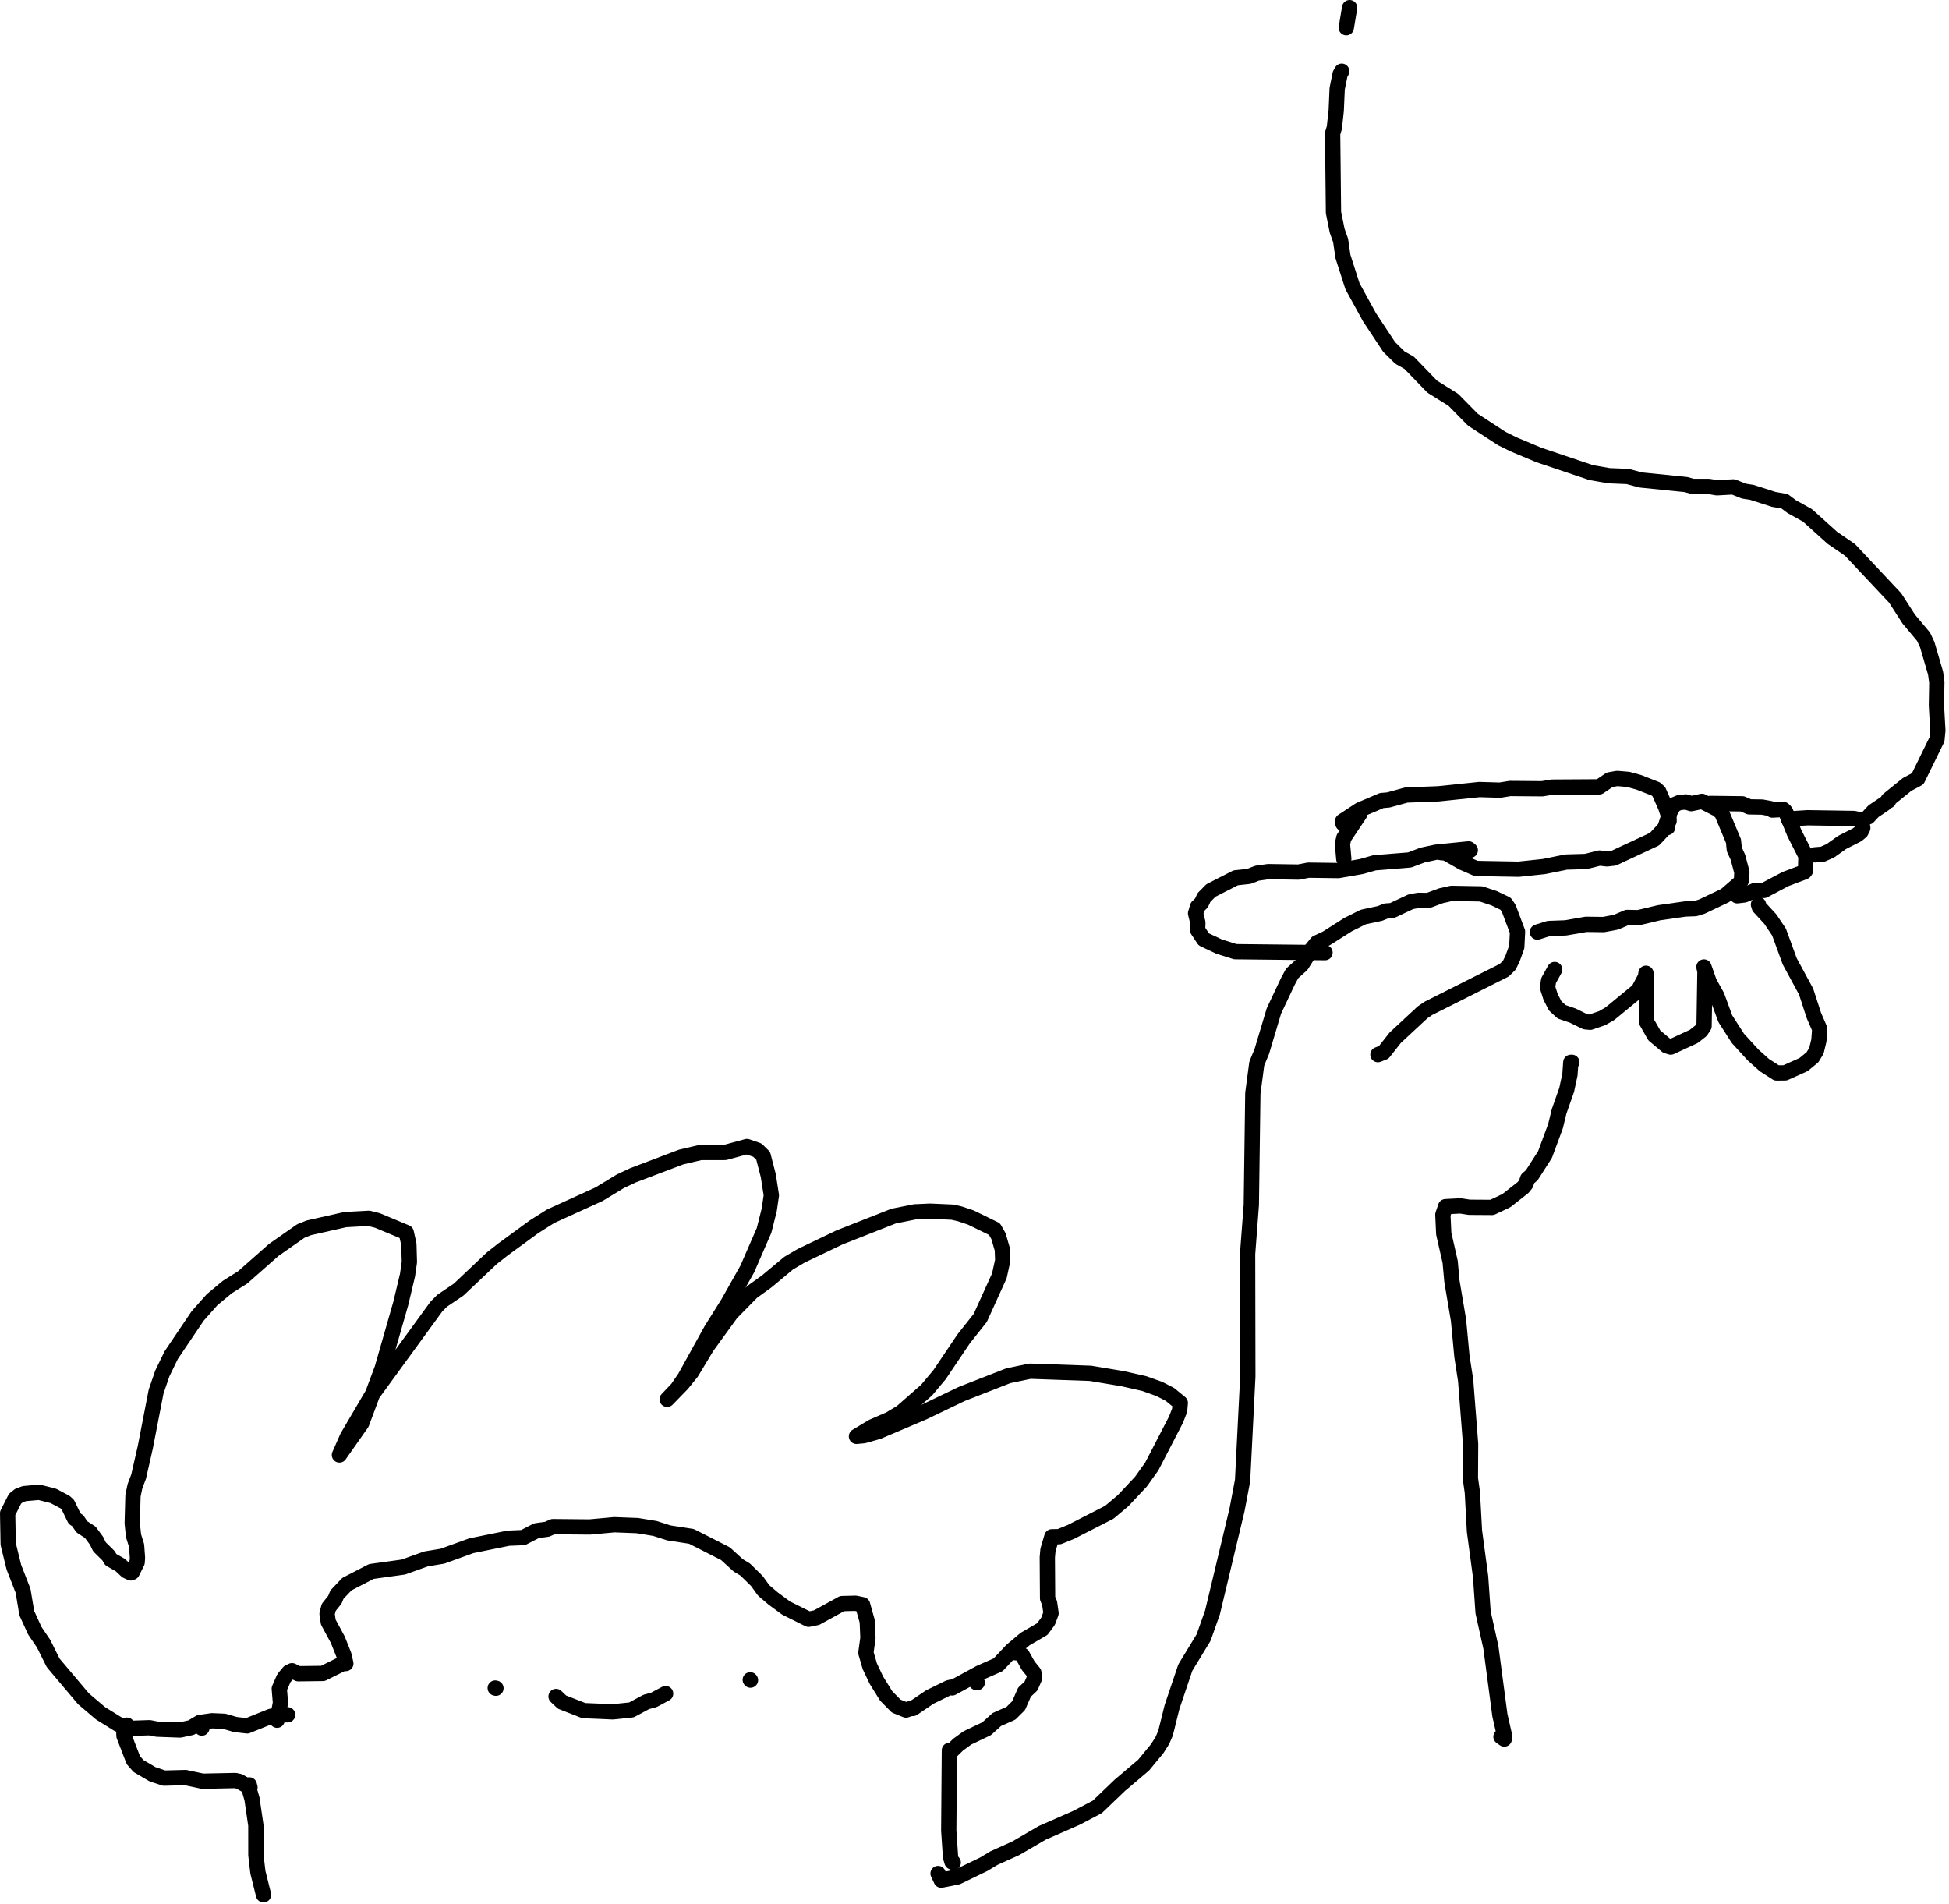
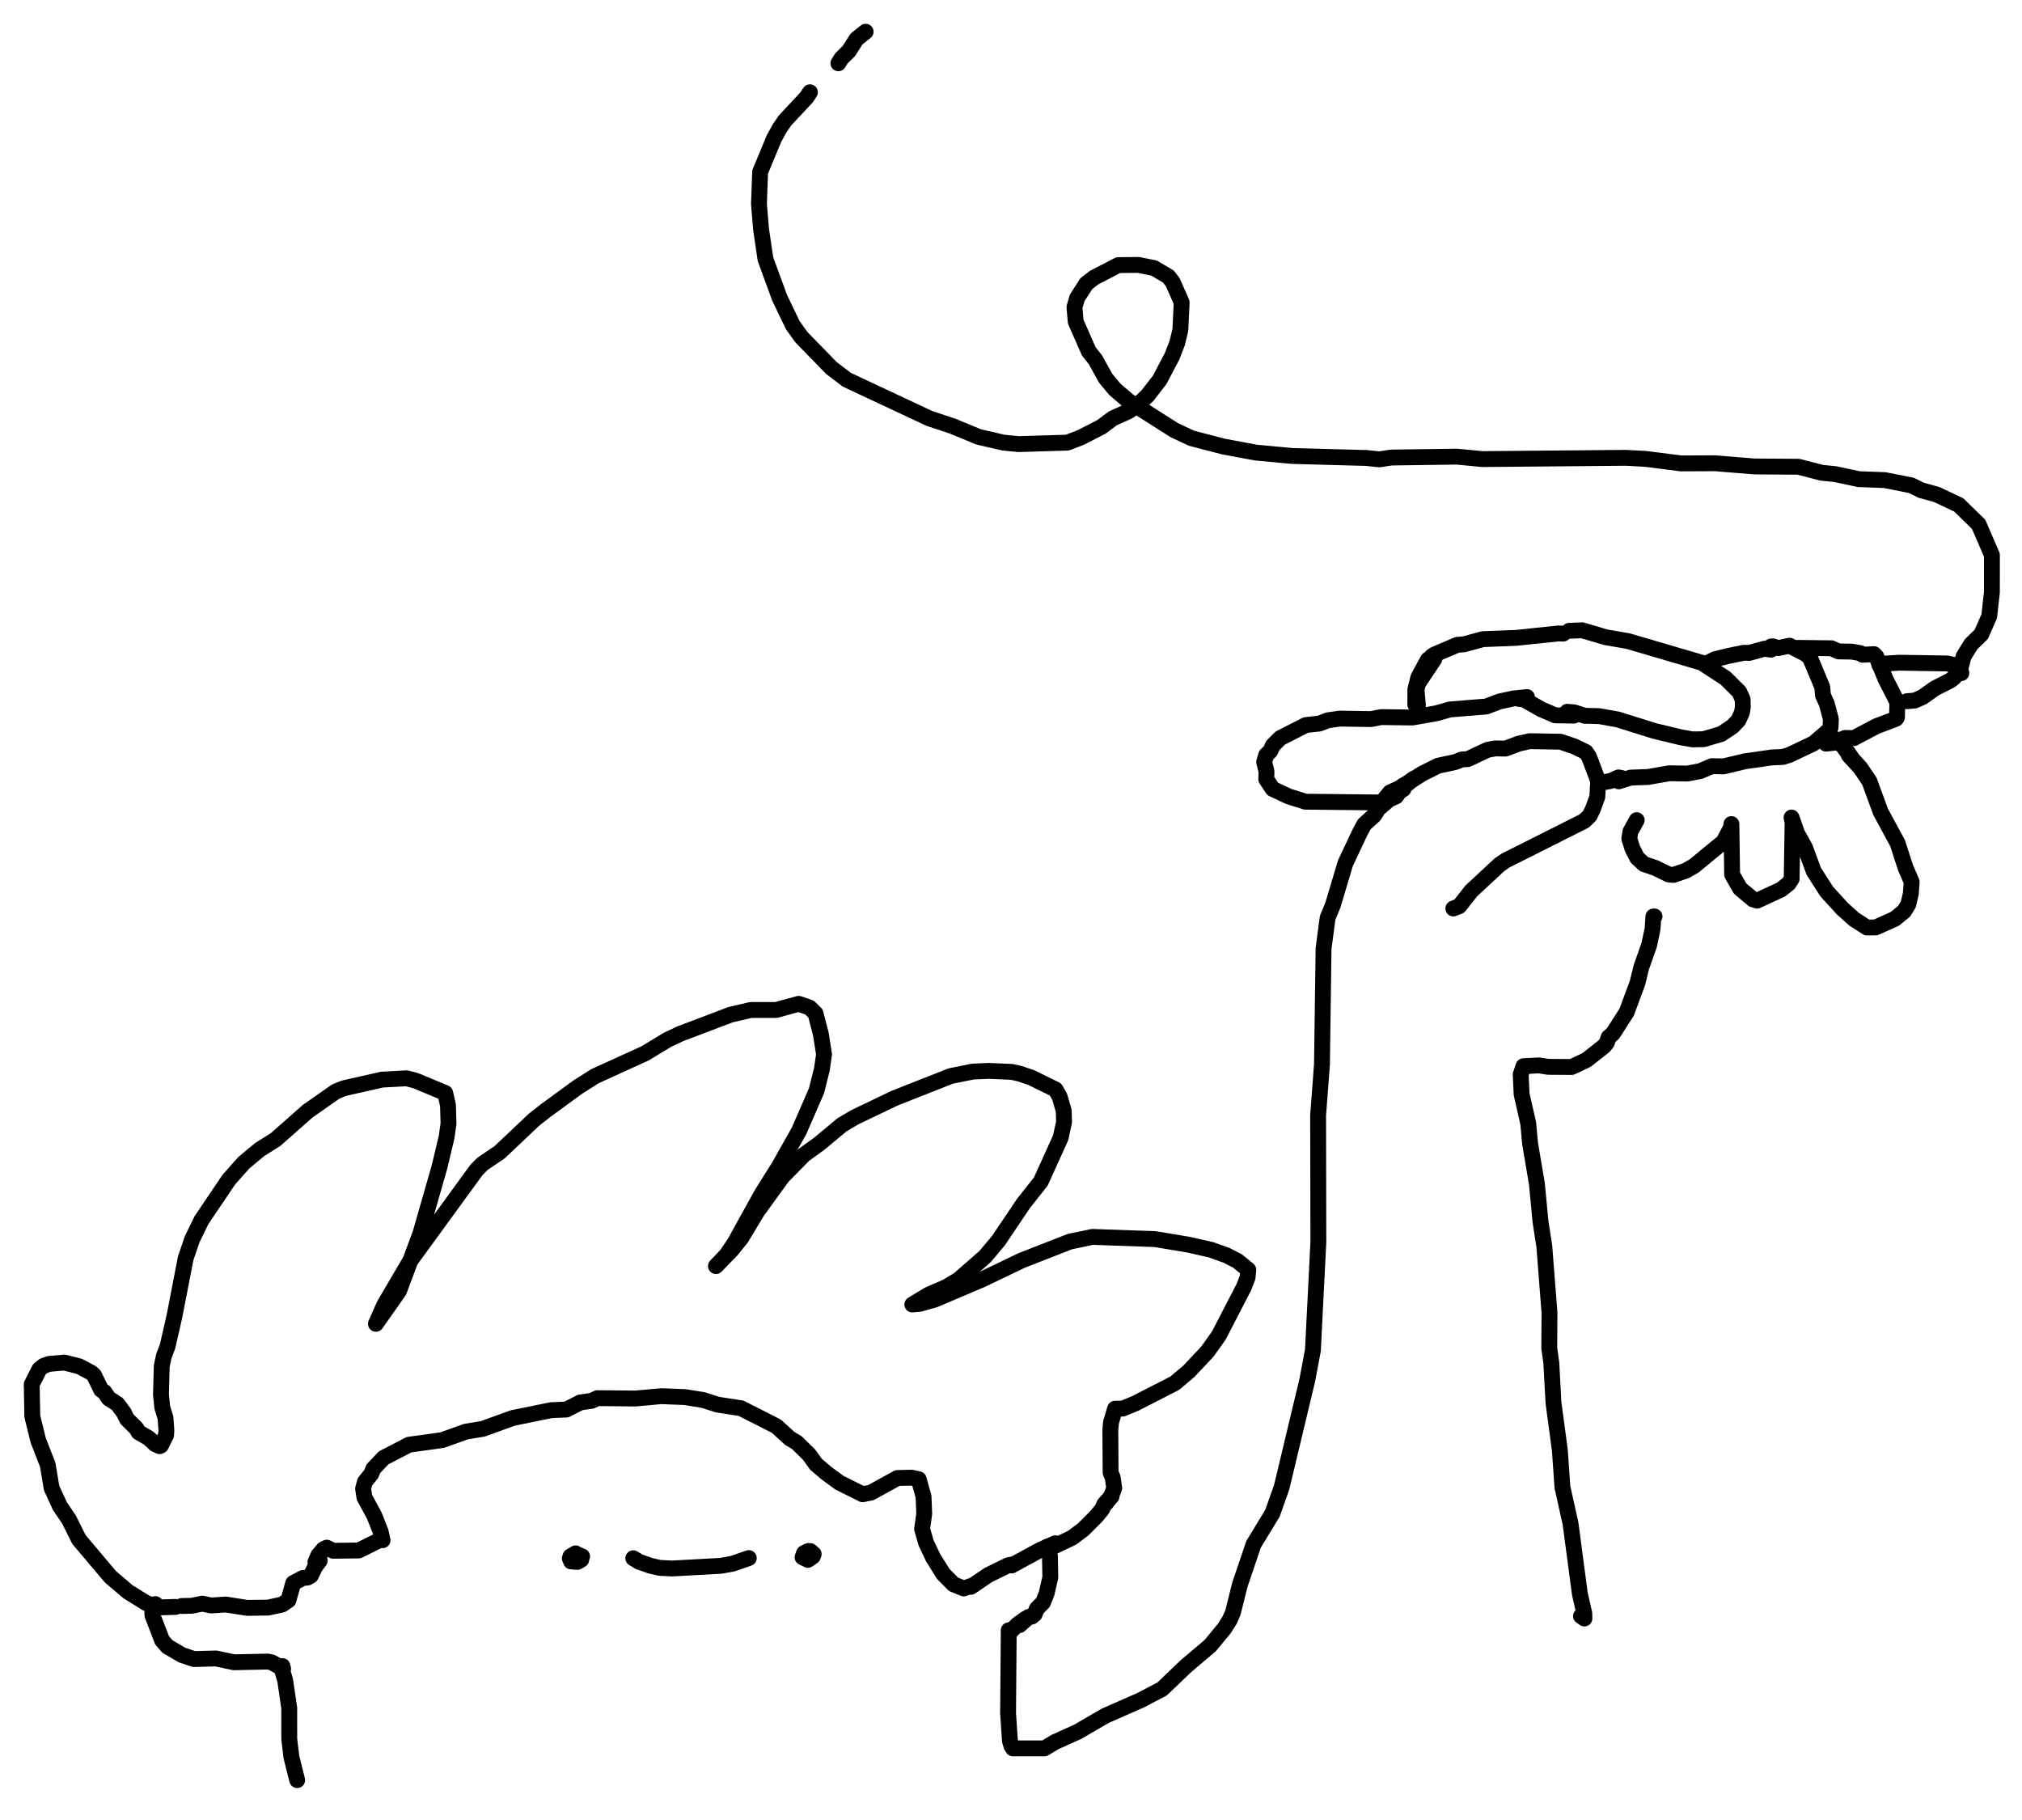
- <svg xmlns="http://www.w3.org/2000/svg" width="510" height="498" viewBox="0 0 510 498" fill="none">
-   <path d="M249.439 487.321L249.113 487.161L248.732 485.891L248.263 478.941L248.429 457.961L248.428 458.711L250.681 456.501L253.127 454.711L258.181 452.301L260.827 449.901L264.534 448.261L266.539 446.271L268.092 442.721L269.785 441.141L270.729 438.991L270.531 437.641L269.057 435.821L267.524 433.081L266.607 432.501L265.593 432.411" stroke-width="4" stroke-linecap="round" stroke-linejoin="round" stroke="black" />
-   <path d="M68.955 495.761L67.482 489.841L66.959 485.371L66.951 477.581L65.932 470.631L65.217 468.181L65.227 467.585M65.227 467.585L65.236 467.001L65.413 467.691L65.227 467.585ZM65.227 467.585L62.598 466.091L61.574 465.861L53.016 466.041L48.516 465.081L42.922 465.231L39.899 464.211L36.256 462.081L34.889 460.521L32.45 454.191L32.413 453.431L33.214 451.371" stroke-width="4" stroke-linecap="round" stroke-linejoin="round" stroke="black" />
-   <path d="M75.275 448.661H72.916L72.781 448.689M72.781 448.689L72.53 448.739M72.781 448.689L73.39 445.541L73.08 441.841L74.279 439.091L75.572 437.541L76.415 437.131L78.035 437.921L84.494 437.841L89.857 435.181L90.386 434.981L90.499 435.251L90.009 433.091L88.407 429.051L85.903 424.411L85.585 422.251L86.023 420.561L87.631 418.551L88.166 417.231L90.771 414.481L97.168 411.171L105.522 410.011L111.519 407.871L115.773 407.171L123.338 404.431L133.026 402.461L136.877 402.301L140.364 400.511L143.227 400.101L144.681 399.431L154.311 399.521L160.747 398.931L166.777 399.161L171.379 399.911L175.009 401.071L180.923 401.981L189.817 406.501L193.183 409.571L195.002 410.661L198.056 413.661L199.83 416.121L202.34 418.261L205.724 420.751L211.586 423.671L213.687 423.241L220.356 419.571L223.898 419.481L225.716 419.871L226.941 424.251L227.117 428.571L226.58 432.441L227.605 435.971L229.337 439.621L231.885 443.721L234.502 446.381L237.08 447.421L239.064 446.751L238.886 447.011L243.288 444.021L248.303 441.561L249.509 441.341L249.153 441.631L256.387 437.691L261.197 435.571L264.723 431.811L268.256 428.841L272.734 426.241L274.257 424.181L275.029 422.101L274.655 419.461L274.125 418.201L274.054 407.451L274.226 405.531L275.245 402.091L277.178 402.061L280.301 400.781L290.283 395.671L293.902 392.621L298.559 387.651L301.409 383.651L307.717 371.451L308.674 369.001L308.851 367.061L306.13 364.831L303.366 363.411L299.43 362.001L293.762 360.721L285.35 359.321L269.518 358.761L263.82 359.961L251.697 364.701L241.605 369.541L229.75 374.581L226.043 375.631L224.112 375.811L228.246 373.321L232.752 371.361L235.847 369.511L242.457 363.721L245.841 359.691L252.171 350.291L256.511 344.811L261.506 333.801L262.386 329.771L262.281 326.891L261.278 323.431L260.232 321.581L254.059 318.561L251.129 317.581L249.23 317.151L243.403 316.891L239.38 317.071L233.831 318.181L219.653 323.771L209.648 328.561L206.397 330.471L200.604 335.291L196.812 338.021L191.334 343.591L184.964 352.381L180.953 359.051L178.509 362.081L174.576 366.121L177.243 363.311L179.237 360.391L186.107 347.971L190.495 340.971L195.537 332.031L199.94 321.911L201.291 316.541L201.844 312.741L201.038 307.591L199.703 302.421L198.178 300.921L195.454 299.981L189.767 301.531L183.315 301.541L178.234 302.731L165.607 307.521L162.34 309.061L156.733 312.461L144.108 318.211L139.801 320.931L131.68 326.861L128.699 329.201L120.028 337.401L115.687 340.341L114.184 341.861L97.475 364.806M72.781 448.689L72.511 450.081L72.53 448.739M72.53 448.739L70.832 449.081L64.674 451.561L61.581 451.201L58.684 450.361L55.467 450.221L52.267 450.681L49.996 452.021L47.129 452.641L41.113 452.421L39.138 452.041L34.257 452.201L30.9 451.121L26.284 448.251L21.842 444.471L13.907 435.071L11.396 430.031L9.112 426.671L7.01 422.071L6.035 416.221L3.63 410.041L2.147 404.011L2 395.951L3.938 392.121L4.98 391.301L6.372 390.791L10.243 390.451L13.954 391.391L17.067 393.041L17.733 393.661L19.518 397.341L20.358 397.901L21.407 399.471L23.63 400.921L25.284 403.161L26.019 404.701L28.413 407.071L28.975 408.051L31.488 409.491L33.133 411.031L34.247 411.541L34.593 411.381L35.888 408.761L35.973 407.591L35.739 404.371L34.942 401.821L34.6 398.551L34.797 391.331L35.326 388.831L36.271 386.351L38.025 378.641L40.842 364.111L42.471 359.361L44.793 354.581L51.707 344.331L55.494 340.061L59.48 336.741L63.495 334.221L71.641 327.031L78.711 322.091L80.777 321.261L90.345 319.101L96.529 318.761L98.774 319.331L106.301 322.471L106.99 325.541L107.125 330.201L106.645 333.591L104.861 341.081L100.01 358.011L97.475 364.806M72.53 448.739L72.535 448.391M97.475 364.806L94.646 372.391L88.818 380.681L90.896 375.971L97.326 365.011L97.475 364.806Z" stroke-width="4" stroke-linecap="round" stroke-linejoin="round" stroke="black" />
-   <path d="M245.467 490.191L246.286 491.931L250.486 491.111L257.427 487.761L260.084 486.161L265.81 483.581L272.729 479.551L281.631 475.641L287.118 472.771L293.044 467.091L299.25 461.831L302.83 457.491L304.16 455.381L304.987 453.471L306.697 446.591L310.173 436.301L314.954 428.441L317.276 421.871L323.695 395.051L325.151 387.361L326.523 360.111L326.463 328.101L327.437 315.241L327.834 286.051L328.863 278.281L330.185 275.081L333.35 264.511L336.98 256.811L338.124 254.691L340.603 252.451L342.938 248.711L344.594 246.671L347.057 245.531L352.77 241.901L356.729 239.931L361.11 238.991L362.663 238.361L364.221 238.261L369.202 235.921L371.17 235.571L373.715 235.611L377.067 234.361L379.831 233.741L387.561 233.881L391.012 235.031L393.989 236.471L394.788 237.651L397.093 243.771L396.895 247.771L395.774 250.841L394.953 252.531L393.608 253.851L373.758 263.831L372.228 264.881L365.092 271.511L362.079 275.341L360.565 275.941" stroke-width="4" stroke-linecap="round" stroke-linejoin="round" stroke="black" />
-   <path d="M384.74 222.451L384.314 222.101L375.722 222.971L372.268 223.711L368.859 225.001L359.696 225.741L356.237 226.721L350.208 227.771L342.365 227.671L339.806 228.171L331.891 228.051L328.933 228.471L326.788 229.301L323.359 229.671L316.874 232.981L315.049 234.821L314.39 236.251L313.369 237.231L312.851 238.971L313.448 241.411L313.375 243.331L314.998 245.781L318.991 247.661L323.235 249.001L346.721 249.251" stroke-width="4" stroke-linecap="round" stroke-linejoin="round" stroke="black" />
-   <path d="M351.403 215.471L351.325 214.831L355.79 211.901L361.539 209.451L363.296 209.301L368.005 208.011L376.381 207.691L387.122 206.571L392.484 206.731L395.149 206.301L403.548 206.371L406.133 205.941L418.484 205.871L421.202 204.021L423.162 203.671L426.071 203.921L428.798 204.671L433.317 206.441L434.076 207.141L435.823 211.091L436.715 213.741L436.763 214.801L435.582 216.731L432.946 219.551L422.29 224.521L420.511 224.721L418.535 224.501L414.979 225.401L409.789 225.551L403.95 226.731L397.394 227.421L386.256 227.221L382.713 225.691L378.341 223.191L377.101 223.081" stroke-width="4" stroke-linecap="round" stroke-linejoin="round" stroke="black" />
-   <path d="M355.783 213.021L351.637 219.231L351.286 220.821L351.634 224.741" stroke-width="4" stroke-linecap="round" stroke-linejoin="round" stroke="black" />
-   <path d="M436.357 216.501L435.815 216.121L437.01 212.421L438.135 210.531L439.516 209.961L441.159 209.821L442.552 210.261L445.366 209.661L449.37 211.701L450.529 212.701L453.608 220.071L453.819 222.221L454.764 224.291L455.801 228.201L455.702 230.301L455.384 230.901L451.476 234.281L445.365 237.191L443.643 237.731L440.991 237.831L434.159 238.801L428.709 240.101L425.77 240.041L422.841 241.291L419.619 241.901L415.041 241.841L409.648 242.771L405.256 242.931L402.288 243.871" stroke-width="4" stroke-linecap="round" stroke-linejoin="round" stroke="black" />
-   <path d="M447.549 210.681L447.488 210.211L455.92 210.311L457.724 211.101L461.101 211.161L463.238 211.551L463.768 211.941L466.674 211.791L467.253 212.391L469.563 218.041L472.567 223.951L472.464 227.751L472.194 228.111L467.262 229.971L461.571 232.981L459.378 232.921L456.444 234.151L454.57 234.371" stroke-width="4" stroke-linecap="round" stroke-linejoin="round" stroke="black" />
-   <path d="M468.23 214.751L468.025 214.431L469.222 214.191L473.019 213.951L485.129 214.141L487.086 214.571L487.447 216.641L486.975 217.591L485.972 218.411L482.017 220.421L478.955 222.601L476.926 223.501L474.947 223.661" stroke-width="4" stroke-linecap="round" stroke-linejoin="round" stroke="black" />
-   <path d="M460.142 236.671L460.357 237.341L463.237 240.471L465.522 243.861L468.326 251.531L472.612 259.451L474.645 265.701L476.175 269.221L475.956 272.221L475.313 274.911L474.263 276.641L471.939 278.541L467.107 280.711L464.886 280.731L461.681 278.671L458.735 276.031L454.761 271.681L451.462 266.541L449.28 260.591L447.282 257.001L445.872 253.001L446.135 254.201L445.904 268.471L445.117 269.671L443.237 271.161L437.181 273.961L436.139 273.631L432.886 270.901L430.887 267.391L430.704 254.641L430.55 255.651L428.69 259.131L421.268 265.231L419.227 266.401L416.106 267.471L414.86 267.351L411.541 265.721L408.62 264.721L406.948 263.171L405.745 260.831L404.947 258.331L405.225 256.551L406.819 253.661" stroke-width="4" stroke-linecap="round" stroke-linejoin="round" stroke="black" />
-   <path d="M411.314 277.941L411.032 277.951L410.809 281.161L409.952 285.161L407.962 290.821L407.036 294.651L404.291 302.071L400.841 307.461L399.733 308.431L399.289 309.771L398.569 310.681L394.179 314.131L390.431 315.911L384.474 315.871L382.15 315.511L378.266 315.711L377.557 317.811L377.791 322.791L379.467 330.151L379.923 335.201L381.651 345.411L382.545 354.861L383.519 361.171L384.816 377.841L384.763 386.831L385.275 390.461L385.827 400.591L387.431 412.551L388.085 421.881L390.122 431.011L392.483 448.801L393.607 453.741L393.628 455.001L392.763 454.391" stroke-width="4" stroke-linecap="round" stroke-linejoin="round" stroke="black" />
-   <path d="M52.858 452.061L52.816 452.141" stroke-width="4" stroke-linecap="round" stroke-linejoin="round" stroke="black" />
-   <path d="M255.501 440.221L255.719 440.241" stroke-width="4" stroke-linecap="round" stroke-linejoin="round" stroke="black" />
-   <path d="M494.187 209.521L494.086 209.241L499.044 205.231L501.817 203.751L506.846 193.471L507.078 191.111L506.71 184.561L506.812 178.551L506.487 176.131L504.307 168.661L503.342 166.591L499.463 161.971L495.92 156.461L484.079 143.861L479.476 140.717L472.994 134.87L468.827 132.544L467.001 131.168L464.138 130.662L458.41 128.824L456.299 128.492L453.556 127.392L449.273 127.63L447.211 127.277L442.894 127.265L441.166 126.78L429.365 125.587L425.908 124.667L421.01 124.464L416.398 123.663L402.718 119.059L396.065 116.273L392.93 114.716L385.4 109.798L380.295 104.613L374.778 101.171L368.739 94.924L366.314 93.559L363.494 90.778L358.363 83.017L353.898 74.876L351.417 67.135L350.802 62.928L349.895 60.36L348.936 55.591L348.712 34.897L349.158 33.436L349.652 28.939L349.902 23.21L350.672 19.405L351.099 18.634" stroke-width="4" stroke-linecap="round" stroke-linejoin="round" stroke="black" />
-   <path d="M352.288 7.25L353.16 2" stroke-width="4" stroke-linecap="round" stroke-linejoin="round" stroke="black" />
-   <path d="M493.125 210.291L490.242 212.241L488.85 213.741" stroke-width="4" stroke-linecap="round" stroke-linejoin="round" stroke="black" />
-   <path d="M129.775 441.711L129.587 441.661" stroke-width="4" stroke-linecap="round" stroke-linejoin="round" stroke="black" />
-   <path d="M196.382 439.591L196.32 439.511" stroke-width="4" stroke-linecap="round" stroke-linejoin="round" stroke="black" />
-   <path d="M145.505 443.871L147.062 445.341L152.758 447.571L160.346 447.891L165.238 447.381L169.115 445.291L171.035 444.791L174.174 443.121" stroke-width="4" stroke-linecap="round" stroke-linejoin="round" stroke="black" />
+ <svg xmlns="http://www.w3.org/2000/svg" width="510" height="459" viewBox="0 0 510 459" fill="none">
+   <path d="M255.44 440.502L255.114 440.342L254.733 439.072L254.264 432.122L254.43 411.142L254.429 411.892L256.682 409.682L258.566 408.302" stroke-width="4" stroke-linecap="round" stroke-linejoin="round" stroke="black" />
+   <path d="M74.955 448.942L73.482 443.022L72.959 438.552L72.951 430.762L71.932 423.812L71.217 421.362L71.227 420.766M71.227 420.766L71.236 420.182L71.413 420.872L71.227 420.766ZM71.227 420.766L68.598 419.272L67.574 419.042L59.016 419.222L54.516 418.262L48.922 418.412L45.899 417.392L42.256 415.262L40.889 413.702L38.45 407.372L38.413 406.612L39.214 404.552" stroke-width="4" stroke-linecap="round" stroke-linejoin="round" stroke="black" />
+   <path d="M44.34 405.252L40.257 405.382L36.9 404.302L32.284 401.432L27.842 397.652L19.907 388.252L17.396 383.212L15.112 379.852L13.01 375.252L12.035 369.402L9.63 363.222L8.147 357.192L8 349.132L9.938 345.302L10.98 344.482L12.372 343.972L16.243 343.632L19.954 344.572L23.067 346.222L23.733 346.842L25.518 350.522L26.358 351.082L27.407 352.652L29.63 354.102L31.284 356.342L32.019 357.882L34.413 360.252L34.975 361.232L37.488 362.672L39.133 364.212L40.247 364.722L40.593 364.562L41.888 361.942L41.973 360.772L41.739 357.552L40.942 355.002L40.6 351.732L40.797 344.512L41.326 342.012L42.271 339.532L44.025 331.822L46.842 317.292L48.471 312.542L50.793 307.762L57.707 297.512L61.494 293.242L65.48 289.922L69.495 287.402L77.641 280.212L84.711 275.272L86.777 274.442L96.345 272.282L102.529 271.942L104.774 272.512L112.301 275.652L112.99 278.722L113.125 283.382L112.645 286.772L110.861 294.262L106.01 311.192L103.475 317.987M103.475 317.987L100.646 325.572L94.818 333.862L96.896 329.152L103.326 318.192L103.475 317.987ZM103.475 317.987L120.184 295.042L121.687 293.522L126.028 290.582L134.699 282.382L137.68 280.042L145.801 274.112L150.108 271.392L162.733 265.642L168.34 262.242L171.607 260.702L184.234 255.912L189.315 254.722L195.767 254.712L201.454 253.162L204.178 254.102L205.703 255.602L207.038 260.772L207.844 265.922L207.291 269.722L205.94 275.092L201.537 285.212L196.495 294.152L192.107 301.152L185.237 313.572L183.243 316.492L180.576 319.302L184.509 315.262L186.953 312.232L190.964 305.562L197.334 296.772L202.812 291.202L206.604 288.472L212.397 283.652L215.648 281.742L225.653 276.952L239.831 271.362L245.38 270.252L249.403 270.072L255.23 270.332L257.129 270.762L260.059 271.742L266.232 274.762L267.278 276.612L268.281 280.072L268.386 282.952L267.506 286.982L262.511 297.992L258.171 303.472L251.841 312.872L248.457 316.902L241.847 322.692L238.752 324.542L234.246 326.502L230.112 328.992L232.043 328.812L235.75 327.762L247.605 322.722L257.697 317.882L269.82 313.142L275.518 311.942L291.35 312.502L299.762 313.902L305.43 315.182L309.366 316.592L312.13 318.012L314.851 320.242L314.674 322.182L313.717 324.632L307.409 336.832L304.559 340.832L299.902 345.802L296.283 348.852L286.301 353.962L283.178 355.242L281.245 355.272L280.226 358.712L280.054 360.632L280.125 371.382L280.655 372.642L281.029 375.282L280.257 377.362L278.937 379.142" stroke-width="4" stroke-linecap="round" stroke-linejoin="round" stroke="black" />
+   <path d="M266.158 389.212L262.386 390.872L255.152 394.812L255.508 394.522L254.302 394.742L249.287 397.202L244.885 400.192L245.063 399.932L243.079 400.602L240.501 399.562L237.884 396.902L235.336 392.802L233.604 389.152L232.579 385.622L233.116 381.752L232.94 377.432L231.715 373.052L229.897 372.662L226.355 372.752L219.686 376.422L217.585 376.852L211.723 373.932L208.339 371.442L205.829 369.302L204.055 366.842L201.001 363.842L199.182 362.752L195.816 359.682L186.922 355.162L181.008 354.252L177.378 353.092L172.776 352.342L166.746 352.112L160.31 352.702L150.68 352.612L149.226 353.282L146.363 353.692L142.876 355.482L139.025 355.642L129.337 357.612L121.772 360.352L117.518 361.052L111.521 363.192L103.167 364.352L96.77 367.662L94.165 370.412L93.63 371.732L92.022 373.742L91.585 375.432L91.903 377.592L94.406 382.232L96.008 386.272L96.499 388.432L96.385 388.162L95.856 388.362L90.493 391.022L84.034 391.102L82.415 390.312L81.572 390.722L80.278 392.272L79.564 393.912" stroke-width="4" stroke-linecap="round" stroke-linejoin="round" stroke="black" />
+   <path d="M255.5 440.942H263.426L266.083 439.342L271.809 436.762L278.728 432.732L287.63 428.822L293.117 425.952L299.043 420.272L305.249 415.012L308.829 410.672L310.159 408.562L310.986 406.652L312.696 399.772L316.172 389.482L320.953 381.622L323.275 375.052L329.694 348.232L331.15 340.542L332.522 313.292L332.462 281.282L333.436 268.422L333.833 239.232L334.862 231.462L336.184 228.262L339.349 217.692L342.979 209.992L344.123 207.872L346.602 205.632L348.937 201.892L350.593 199.852L353.056 198.712L358.769 195.082L362.728 193.112L367.109 192.172L368.662 191.542L370.22 191.442L375.201 189.102L377.169 188.752L379.714 188.792L383.066 187.542L385.83 186.922L393.56 187.062L397.011 188.212L399.988 189.652L400.787 190.832L403.092 196.952L402.894 200.952L401.773 204.022L400.952 205.712L399.607 207.032L379.757 217.012L378.227 218.062L371.091 224.692L368.078 228.522L366.564 229.122" stroke-width="4" stroke-linecap="round" stroke-linejoin="round" stroke="black" />
+   <path d="M385.137 175.802L381.723 176.152L378.269 176.892L374.86 178.182L365.697 178.922L362.238 179.902L356.209 180.952L348.366 180.852L345.807 181.352L337.892 181.232L334.934 181.652L332.789 182.482L329.36 182.852L322.875 186.162L321.05 188.002L320.391 189.432L319.37 190.412L318.852 192.152L319.449 194.592L319.376 196.512L320.999 198.962L324.992 200.842L329.236 202.182L347.945 202.382" stroke-width="4" stroke-linecap="round" stroke-linejoin="round" stroke="black" />
+   <path d="M361.168 165.492L361.79 165.082L367.539 162.632L369.296 162.482L374.005 161.192L382.381 160.872L393.122 159.752L394.29 159.792" stroke-width="4" stroke-linecap="round" stroke-linejoin="round" stroke="black" />
+   <path d="M396.937 180.482L392.257 180.402L388.714 178.872L384.342 176.372L383.102 176.262" stroke-width="4" stroke-linecap="round" stroke-linejoin="round" stroke="black" />
+   <path d="M361.783 166.202L357.637 172.412L357.286 174.002L357.634 177.922" stroke-width="4" stroke-linecap="round" stroke-linejoin="round" stroke="black" />
+   <path d="M446.686 163.042L447.159 163.002L448.552 163.442L451.366 162.842L455.37 164.882L456.529 165.882L459.608 173.252L459.819 175.402L460.764 177.472L461.801 181.382L461.702 183.482L461.384 184.082L457.476 187.462L451.365 190.372L449.643 190.912L446.991 191.012L440.159 191.982L434.709 193.282L431.77 193.222L428.841 194.472L425.619 195.082L421.041 195.022L415.648 195.952L411.256 196.112L408.288 197.052" stroke-width="4" stroke-linecap="round" stroke-linejoin="round" stroke="black" />
+   <path d="M453.549 163.862L453.488 163.392L461.92 163.492L463.724 164.282L467.101 164.342L469.238 164.732L469.768 165.122L472.674 164.972L473.253 165.572L475.563 171.222L478.567 177.132L478.464 180.932L478.194 181.292L473.262 183.152L467.571 186.162L465.378 186.102L462.444 187.332L460.57 187.552" stroke-width="4" stroke-linecap="round" stroke-linejoin="round" stroke="black" />
+   <path d="M474.23 167.932L474.025 167.612L475.222 167.372L479.019 167.132L491.129 167.322L493.086 167.752L493.447 169.822L492.975 170.772L491.972 171.592L488.017 173.602L484.955 175.782L482.926 176.682L480.947 176.842" stroke-width="4" stroke-linecap="round" stroke-linejoin="round" stroke="black" />
+   <path d="M466.142 189.852L466.357 190.522L469.237 193.652L471.522 197.042L474.326 204.712L478.612 212.632L480.645 218.882L482.175 222.402L481.956 225.402L481.313 228.092L480.263 229.822L477.939 231.722L473.107 233.892L470.886 233.912L467.681 231.852L464.735 229.212L460.761 224.862L457.462 219.722L455.28 213.772L453.282 210.182L451.872 206.182L452.135 207.382L451.904 221.652L451.117 222.852L449.237 224.342L443.181 227.142L442.139 226.812L438.886 224.082L436.887 220.572L436.704 207.822L436.55 208.832L434.69 212.312L427.268 218.412L425.227 219.582L422.106 220.652L420.86 220.532L417.541 218.902L414.62 217.902L412.948 216.352L411.745 214.012L410.947 211.512L411.225 209.732L412.819 206.842" stroke-width="4" stroke-linecap="round" stroke-linejoin="round" stroke="black" />
+   <path d="M417.314 231.122L417.032 231.132L416.809 234.342L415.952 238.342L413.962 244.002L413.036 247.832L410.291 255.252L406.841 260.642L405.733 261.612L405.289 262.952L404.569 263.862L400.179 267.312L396.431 269.092L390.474 269.052L388.15 268.692L384.266 268.892L383.557 270.992L383.791 275.972L385.467 283.332L385.923 288.382L387.651 298.592L388.545 308.042L389.519 314.352L390.816 331.022L390.763 340.012L391.275 343.642L391.827 353.772L393.431 365.732L394.085 375.062L396.122 384.192L398.483 401.982L399.607 406.922L399.628 408.182L398.763 407.572" stroke-width="4" stroke-linecap="round" stroke-linejoin="round" stroke="black" />
+   <path d="M494.698 169.762L494.477 168.562L495.284 165.502L497.171 162.462L499.735 159.962L501.731 155.422L502.409 149.382L502.415 140.002L499.07 132.242L494.053 127.342L488.499 124.722L484.518 123.622L482.106 122.412L475.38 121.082L468.836 120.842L462.877 119.572L459.455 119.222L453.586 117.712L442.529 117.642L432.597 116.832L424.017 116.872L415.093 115.732L410.111 115.462L373.906 115.782L367.418 115.162L350.846 115.392L347.912 115.852L344.617 115.502L325.895 114.992L316.768 114.142L308.645 112.632L300.528 110.522L296.196 108.492L286.533 102.341M286.533 102.341L284.635 101.133L281.191 98.18L278.87 95.391L276.29 90.726L274.619 88.615L271.311 81.093L271.009 77.472L271.669 75.166L273.986 71.549L275.937 70.032L282.039 66.865L287.129 66.808L291.085 67.609L294.711 69.748L295.763 71.116L298.047 76.249L297.716 83.229L296.907 86.572L295.592 89.922L292.485 95.82L289.423 99.774L287.434 101.675L286.533 102.341ZM286.533 102.341L284.722 103.682L280.674 105.512L277.818 107.652L272.597 110.332L269.218 111.632L256.899 112.002L253.101 111.632L246.797 110.172L240.345 107.502L234.408 105.522L213.561 95.753L209.679 92.784L202.117 85.02L199.954 81.997L196.641 75.099L193.07 65.351L191.952 57.782L191.428 51.407L191.726 43.361L195.234 34.919L196.675 32.305L198.008 30.372L203.445 24.55L204.286 23.267" stroke-width="4" stroke-linecap="round" stroke-linejoin="round" stroke="black" />
+   <path d="M211.46 15.957L212.213 14.744L214.115 12.852L216.039 9.828L218.338 8" stroke-width="4" stroke-linecap="round" stroke-linejoin="round" stroke="black" />
+   <path d="M404.682 197.242L406.193 196.972L408.238 196.062L409.161 196.252" stroke-width="4" stroke-linecap="round" stroke-linejoin="round" stroke="black" />
+   <path d="M361.42 165.882L360.164 166.362L357.737 170.852L356.99 173.852L356.975 177.702" stroke-width="4" stroke-linecap="round" stroke-linejoin="round" stroke="black" />
+   <path d="M348.279 203.442L350.349 201.652L352.102 200.862L353.019 199.612L353.989 199.002L353.082 199.092L353.884 198.152L355.002 197.662L356.449 196.442" stroke-width="4" stroke-linecap="round" stroke-linejoin="round" stroke="black" />
+   <path d="M395.785 159.092L399.043 158.952L405.007 160.712L410.623 161.682L429.23 167.142L435.225 171.042L438.678 174.482L439.54 176.382L439.58 178.342L439.359 179.702L438.473 181.662L436.968 183.222L434.183 185.092L429.698 186.422L426.893 186.472L423.955 185.952L417.282 184.342L408.046 181.452L403.388 180.612L399.684 180.522L397.043 179.652L395.295 179.512" stroke-width="4" stroke-linecap="round" stroke-linejoin="round" stroke="black" />
+   <path d="M430.773 167.152L432.523 166.272L435.961 165.422L439.885 164.622L441.213 164.662L445.02 163.612L446.706 163.842" stroke-width="4" stroke-linecap="round" stroke-linejoin="round" stroke="black" />
+   <path d="M466.897 190.932L464.619 187.882L463.543 187.242L462.865 186.382" stroke-width="4" stroke-linecap="round" stroke-linejoin="round" stroke="black" />
+   <path d="M205.14 391.852L204.003 391.235M204.003 391.235L203.868 391.162L203.584 391.304M204.003 391.235L204.387 391.172L205.232 391.922L205.018 392.532L203.77 393.402L202.424 392.732L202.787 391.702L203.454 391.368M204.003 391.235L203.584 391.304M203.584 391.304L203.454 391.368M203.584 391.304L203.474 391.322L203.454 391.368M203.454 391.368L203.27 391.812" stroke-width="4" stroke-linecap="round" stroke-linejoin="round" stroke="black" />
+   <path d="M188.868 392.942L184.819 394.352L181.841 394.892L169.567 395.572L166.357 395.412L163.992 394.862L161.189 393.862L159.725 392.982" stroke-width="4" stroke-linecap="round" stroke-linejoin="round" stroke="black" />
+   <path d="M145.193 391.742L143.885 392.512L143.729 393.032L144.053 393.792L145.659 393.902L146.611 393.342L146.725 392.732L146.628 392.642M146.628 392.642L146.19 392.232L145.42 392.502L145.188 393.112L145.689 393.222L146.628 392.642ZM146.628 392.642L146.824 392.522" stroke-width="4" stroke-linecap="round" stroke-linejoin="round" stroke="black" />
+   <path d="M266.18 389.832L270.398 387.822L273.207 385.712L276.434 382.492L277.983 380.632L278.583 379.272L280.346 377.422" stroke-width="4" stroke-linecap="round" stroke-linejoin="round" stroke="black" />
+   <path d="M257.18 409.832L259.432 407.802L260.245 407.702L260.964 407.112L261.518 405.712L263.072 404.152L263.98 401.882L264.915 397.812L264.82 392.362L264.196 390.052" stroke-width="4" stroke-linecap="round" stroke-linejoin="round" stroke="black" />
+   <path d="M45.805 405.032L48.397 404.972L51.039 404.432L53.249 404.902L56.917 404.652L62.327 405.502L67.612 405.432L71.166 404.662L72.75 403.582L73.961 399.252L76.404 397.952L77.576 397.862L78.401 397.372L79.465 395.172L80.66 393.552" stroke-width="4" stroke-linecap="round" stroke-linejoin="round" stroke="black" />
</svg>
